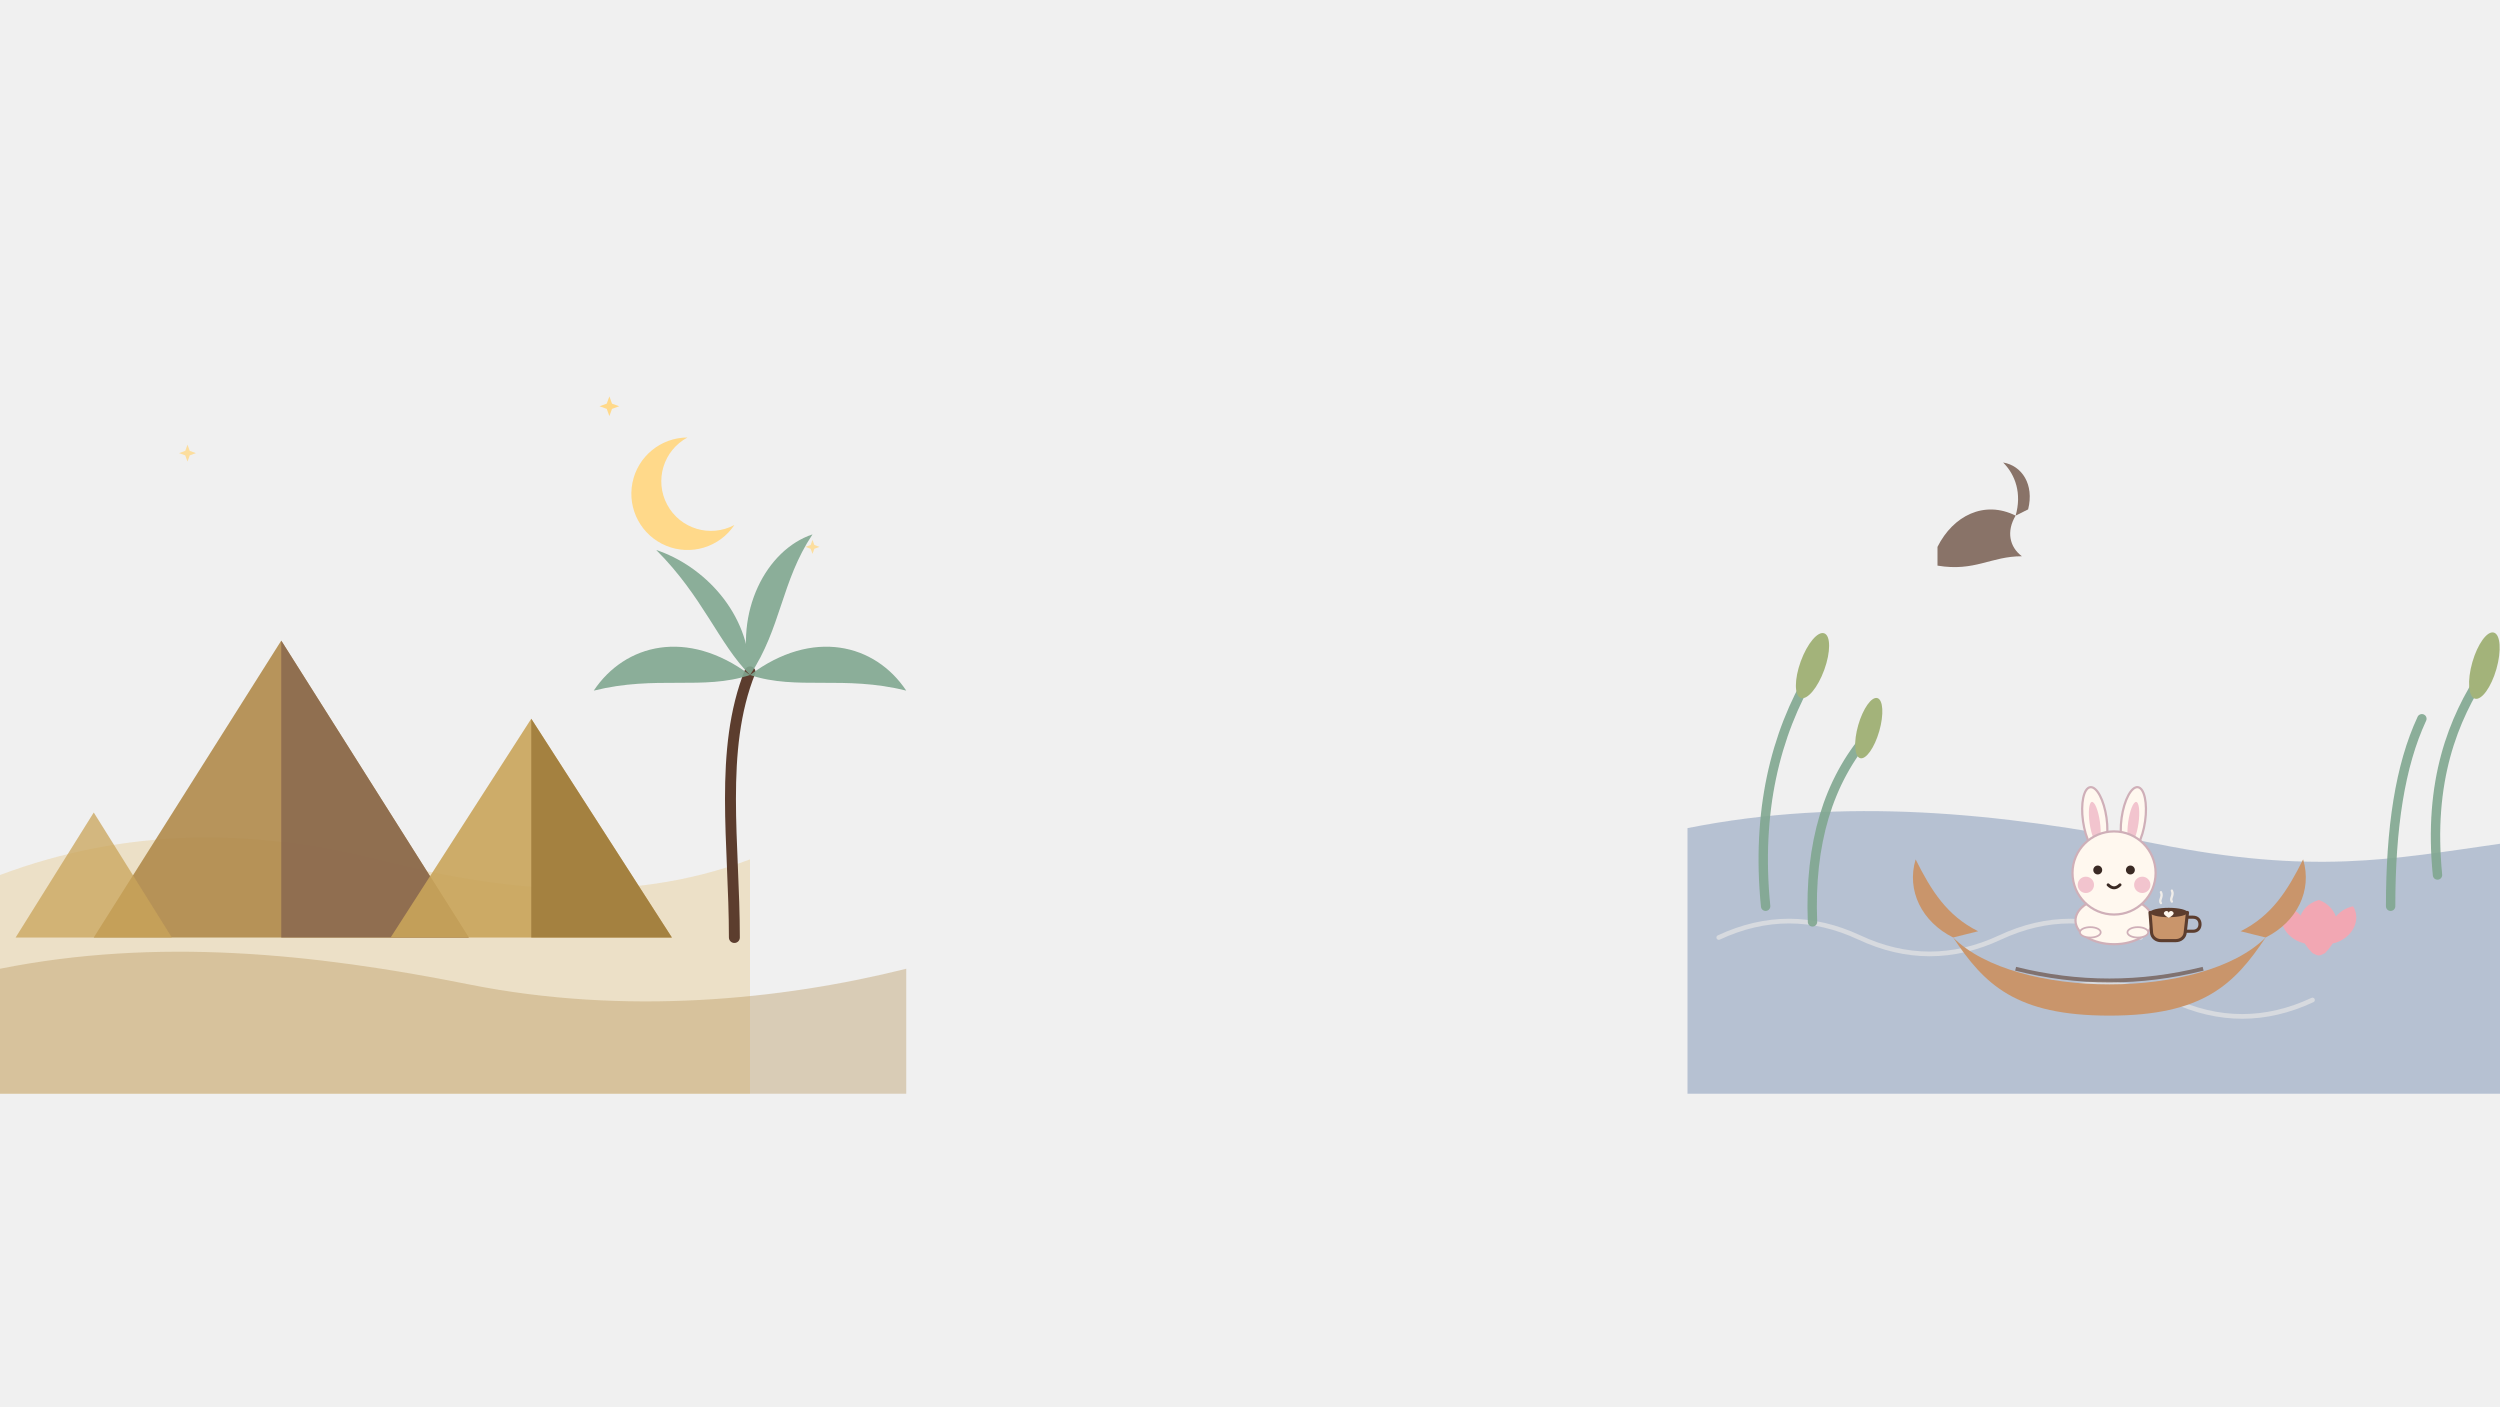
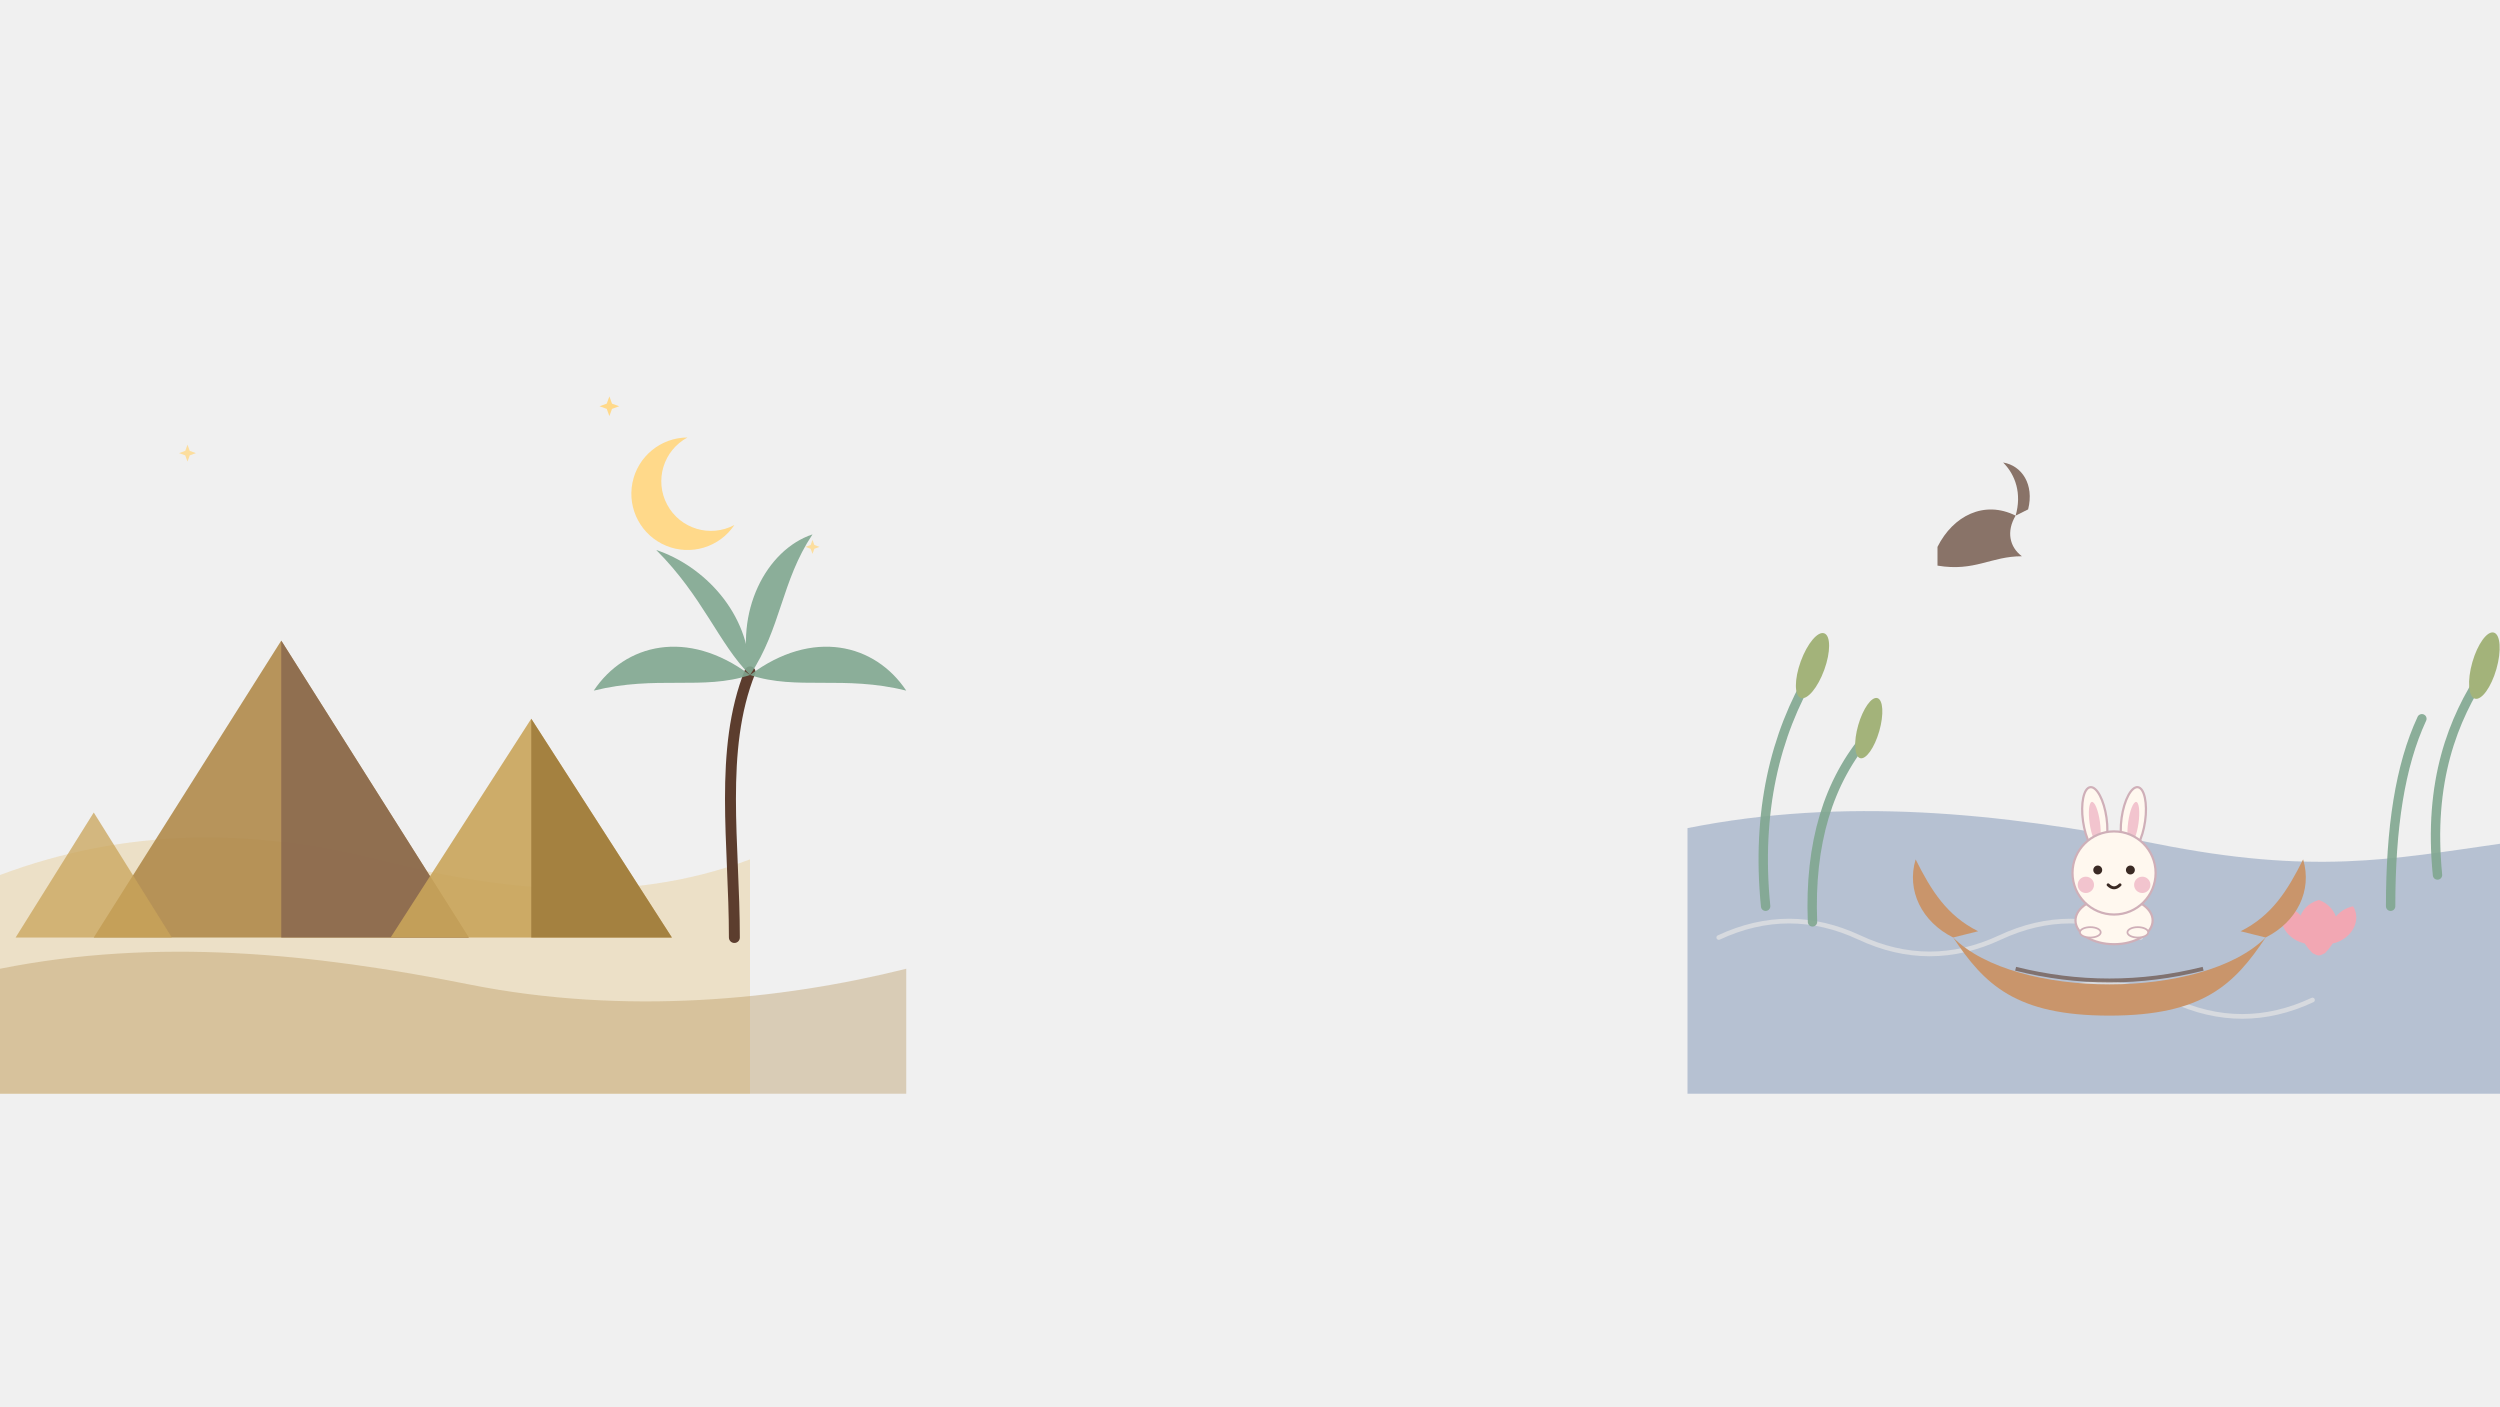
<svg xmlns="http://www.w3.org/2000/svg" xmlns:xlink="http://www.w3.org/1999/xlink" viewBox="0 -200 1600 900" role="img" aria-label="고대 디오라마 — 피라미드와 야자수, 나일강 갈대밭에서 파피루스 배를 탄 시로">
  <defs>
    <g id="shiro">
      <ellipse cx="60" cy="98" rx="26" ry="16" fill="#FFF8EF" stroke="#CFAFB8" stroke-width="1.5" />
      <ellipse cx="47" cy="30" rx="8" ry="22" transform="rotate(-8 47 30)" fill="#FFF8EF" stroke="#CFAFB8" stroke-width="1.5" />
      <ellipse cx="47" cy="32" rx="3.5" ry="14" transform="rotate(-8 47 32)" fill="#F2C4CE" />
      <ellipse cx="73" cy="30" rx="8" ry="22" transform="rotate(8 73 30)" fill="#FFF8EF" stroke="#CFAFB8" stroke-width="1.5" />
      <ellipse cx="73" cy="32" rx="3.5" ry="14" transform="rotate(8 73 32)" fill="#F2C4CE" />
      <circle cx="60" cy="66" r="28" fill="#FFF8EF" stroke="#CFAFB8" stroke-width="1.5" />
      <circle cx="49" cy="64" r="3" fill="#3A2A24" />
      <circle cx="71" cy="64" r="3" fill="#3A2A24" />
      <circle cx="41" cy="74" r="5.5" fill="#F2C4CE" />
      <circle cx="79" cy="74" r="5.5" fill="#F2C4CE" />
      <path d="M56 74q4 4 8 0" fill="none" stroke="#3A2A24" stroke-width="2" stroke-linecap="round" />
      <ellipse cx="44" cy="106" rx="7" ry="3.5" fill="#FFF8EF" stroke="#CFAFB8" stroke-width="1.2" />
      <ellipse cx="76" cy="106" rx="7" ry="3.5" fill="#FFF8EF" stroke="#CFAFB8" stroke-width="1.2" />
    </g>
    <g id="shiro-sit">
      <ellipse cx="3" cy="0" rx="13" ry="2.4" fill="#5C3D2E" opacity=".25" />
      <ellipse cx="0" cy="-10" rx="12" ry="10" fill="#FFF8EF" stroke="#CFAFB8" stroke-width=".8" />
      <circle cx="-11" cy="-9" r="4" fill="#FFFFFF" />
      <ellipse cx="6" cy="-33" rx="2.8" ry="8.5" transform="rotate(-12 6 -33)" fill="#FFF8EF" stroke="#CFAFB8" stroke-width=".8" />
      <ellipse cx="11.5" cy="-32" rx="2.8" ry="8.5" transform="rotate(12 11.5 -32)" fill="#FFF8EF" stroke="#CFAFB8" stroke-width=".8" />
      <ellipse cx="11.5" cy="-32" rx="1.2" ry="5.5" transform="rotate(12 11.5 -32)" fill="#F2C4CE" />
      <circle cx="9" cy="-20" r="7.5" fill="#FFF8EF" stroke="#CFAFB8" stroke-width=".8" />
      <circle cx="12.5" cy="-21" r="1.1" fill="#3A2A24" />
      <circle cx="13.5" cy="-17" r="1.7" fill="#F2C4CE" />
      <ellipse cx="6" cy="-1.5" rx="5" ry="2" fill="#FFF8EF" stroke="#CFAFB8" stroke-width=".8" />
    </g>
    <g id="shiro-hop">
      <ellipse cx="-13" cy="4" rx="7.5" ry="2.6" transform="rotate(25 -13 4)" fill="#FFF8EF" stroke="#CFAFB8" stroke-width=".8" />
      <ellipse cx="0" cy="0" rx="14" ry="8.5" transform="rotate(-18)" fill="#FFF8EF" stroke="#CFAFB8" stroke-width=".8" />
      <circle cx="-13" cy="1" r="4" fill="#FFFFFF" />
      <ellipse cx="12" cy="6" rx="4.5" ry="2" transform="rotate(-30 12 6)" fill="#FFF8EF" stroke="#CFAFB8" stroke-width=".8" />
      <ellipse cx="3" cy="-17" rx="2.8" ry="8.5" transform="rotate(-62 3 -17)" fill="#FFF8EF" stroke="#CFAFB8" stroke-width=".8" />
      <ellipse cx="6" cy="-13" rx="2.8" ry="8" transform="rotate(-72 6 -13)" fill="#FFF8EF" stroke="#CFAFB8" stroke-width=".8" />
      <ellipse cx="6" cy="-13" rx="1.2" ry="5" transform="rotate(-72 6 -13)" fill="#F2C4CE" />
      <circle cx="13" cy="-9" r="7.5" fill="#FFF8EF" stroke="#CFAFB8" stroke-width=".8" />
      <circle cx="16.5" cy="-10" r="1.1" fill="#3A2A24" />
      <circle cx="17.5" cy="-6" r="1.7" fill="#F2C4CE" />
-     </g>
-     <g id="mug" stroke="#5C3D2E" stroke-width="2" stroke-linejoin="round" stroke-linecap="round">
-       <path d="M0 0h24l-1.5 13c-.3 3-3 5-6 5H7c-3 0-5.7-2-6-5z" fill="#C9956B" />
-       <path d="M24 3h3.5c3 0 4.5 2 4.5 4.5S30.5 12 27.5 12H23" fill="none" />
-       <ellipse cx="12" cy="0" rx="12" ry="3" fill="#5C3D2E" stroke="none" />
-       <path d="M9 0c1-1.6 3-1 3 .4 0-1.4 2-2 3-.4.6 1-1 2.4-3 3.4-2-1-3.6-2.4-3-3.4z" fill="#FFF8EF" stroke="none" />
-       <path d="M7-6c-1.5-2 1.5-4 0-7M14-7c-1.5-2 1.5-4 0-7" fill="none" stroke="#FFF8EF" stroke-width="1.5" opacity=".8" />
    </g>
  </defs>
  <path d="M0 360c80-30 160-30 240-10s160 30 240 0v150H0z" fill="#E6C27A" opacity=".35" />
  <path d="M0 420c100-20 200-10 300 10 100 20 200 10 280-10v80H0z" fill="#B08A4A" opacity=".35" />
  <path d="M60 400l120-190 120 190z" fill="#B08A4A" opacity=".9" />
  <path d="M180 210l120 190h-120z" fill="#8C6A4F" opacity=".9" />
  <path d="M250 400l90-140 90 140z" fill="#C9A45A" opacity=".9" />
  <path d="M340 260l90 140h-90z" fill="#A07C3C" opacity=".9" />
  <path d="M10 400l50-80 50 80z" fill="#C9A45A" opacity=".75" />
  <path d="M440 80a36 36 0 1 0 30 56 28 28 0 0 1-30-56z" fill="#FFD98A" />
  <g transform="translate(390 60) scale(0.7)" opacity="1">
    <path d="M0-9l2.4 6.6L9 0l-6.6 2.4L0 9l-2.4-6.6L-9 0l6.6-2.4z" fill="#FFD98A" />
  </g>
  <g transform="translate(520 150) scale(0.5)" opacity="0.8">
    <path d="M0-9l2.4 6.6L9 0l-6.6 2.4L0 9l-2.4-6.6L-9 0l6.6-2.4z" fill="#FFD98A" />
  </g>
  <g transform="translate(120 90) scale(0.6)" opacity="0.8">
    <path d="M0-9l2.4 6.6L9 0l-6.6 2.4L0 9l-2.4-6.6L-9 0l6.6-2.4z" fill="#FFD98A" />
  </g>
  <g stroke="#5C3D2E" stroke-width="7" stroke-linecap="round" fill="none">
    <path d="M470 400c0-60-10-120 10-170" />
  </g>
  <g fill="#7FA68F" opacity=".9">
    <path d="M480 232c-40-30-80-20-100 10 40-10 70 0 100-10z" />
    <path d="M480 232c40-30 80-20 100 10-40-10-70 0-100-10z" />
    <path d="M480 232c-10-40 10-80 40-90-20 30-20 60-40 90z" />
    <path d="M480 232c0-40-30-70-60-80 30 30 40 60 60 80z" />
  </g>
  <path d="M1080 330c100-20 200-10 300 10s150 10 220 0v160H1080z" fill="#4A6A9C" opacity=".35" />
  <g fill="none" stroke="#FFF8EF" stroke-width="3" stroke-linecap="round" opacity=".45">
    <path d="M1100 400c30-14 60-14 90 0s60 14 90 0 60-14 90 0M1300 440c30-14 60-14 90 0s60 14 90 0" />
  </g>
  <g stroke="#7FA68F" stroke-width="6" stroke-linecap="round" fill="none" opacity=".9">
    <path d="M1130 380c-6-60 6-110 30-150M1160 390c-2-50 10-90 36-120M1560 360c-6-60 10-100 30-130M1530 380c0-50 6-90 20-120" />
  </g>
  <g fill="#A3B37A">
    <ellipse cx="1160" cy="226" rx="8" ry="22" transform="rotate(20 1160 226)" />
    <ellipse cx="1196" cy="266" rx="7" ry="20" transform="rotate(16 1196 266)" />
    <ellipse cx="1590" cy="226" rx="8" ry="22" transform="rotate(16 1590 226)" />
  </g>
  <g fill="#F2A7B3">
    <path d="M1480 410c-14-14-10-30 4-34 12 4 18 20 4 34-4 2-4 2-8 0z" />
    <path d="M1476 404c-12-2-20-14-14-24 10 2 18 12 14 24z" />
    <path d="M1492 404c12-2 20-14 14-24-10 2-18 12-14 24z" />
  </g>
  <path d="M1250 400c40 40 160 40 200 0-20 30-40 50-100 50s-80-20-100-50z" fill="#C9956B" />
  <path d="M1250 400c-20-10-30-30-24-50 10 20 20 36 40 46M1450 400c20-10 30-30 24-50-10 20-20 36-40 46" fill="#C9956B" />
  <g fill="none" stroke="#5C3D2E" stroke-width="2.5" opacity=".6">
    <path d="M1290 420c40 10 80 10 120 0" />
  </g>
  <g transform="translate(1296 296) scale(.95)">
    <use xlink:href="#shiro" />
  </g>
-   <g transform="translate(1376 384)">
-     <use xlink:href="#mug" />
-   </g>
  <g fill="#5C3D2E" opacity=".7">
    <path d="M1240 150c10-20 30-30 50-20-6 10-4 20 4 26-20 0-30 10-54 6z" />
    <path d="M1290 130c4-14 0-26-8-34 12 2 20 14 16 30z" />
  </g>
</svg>
